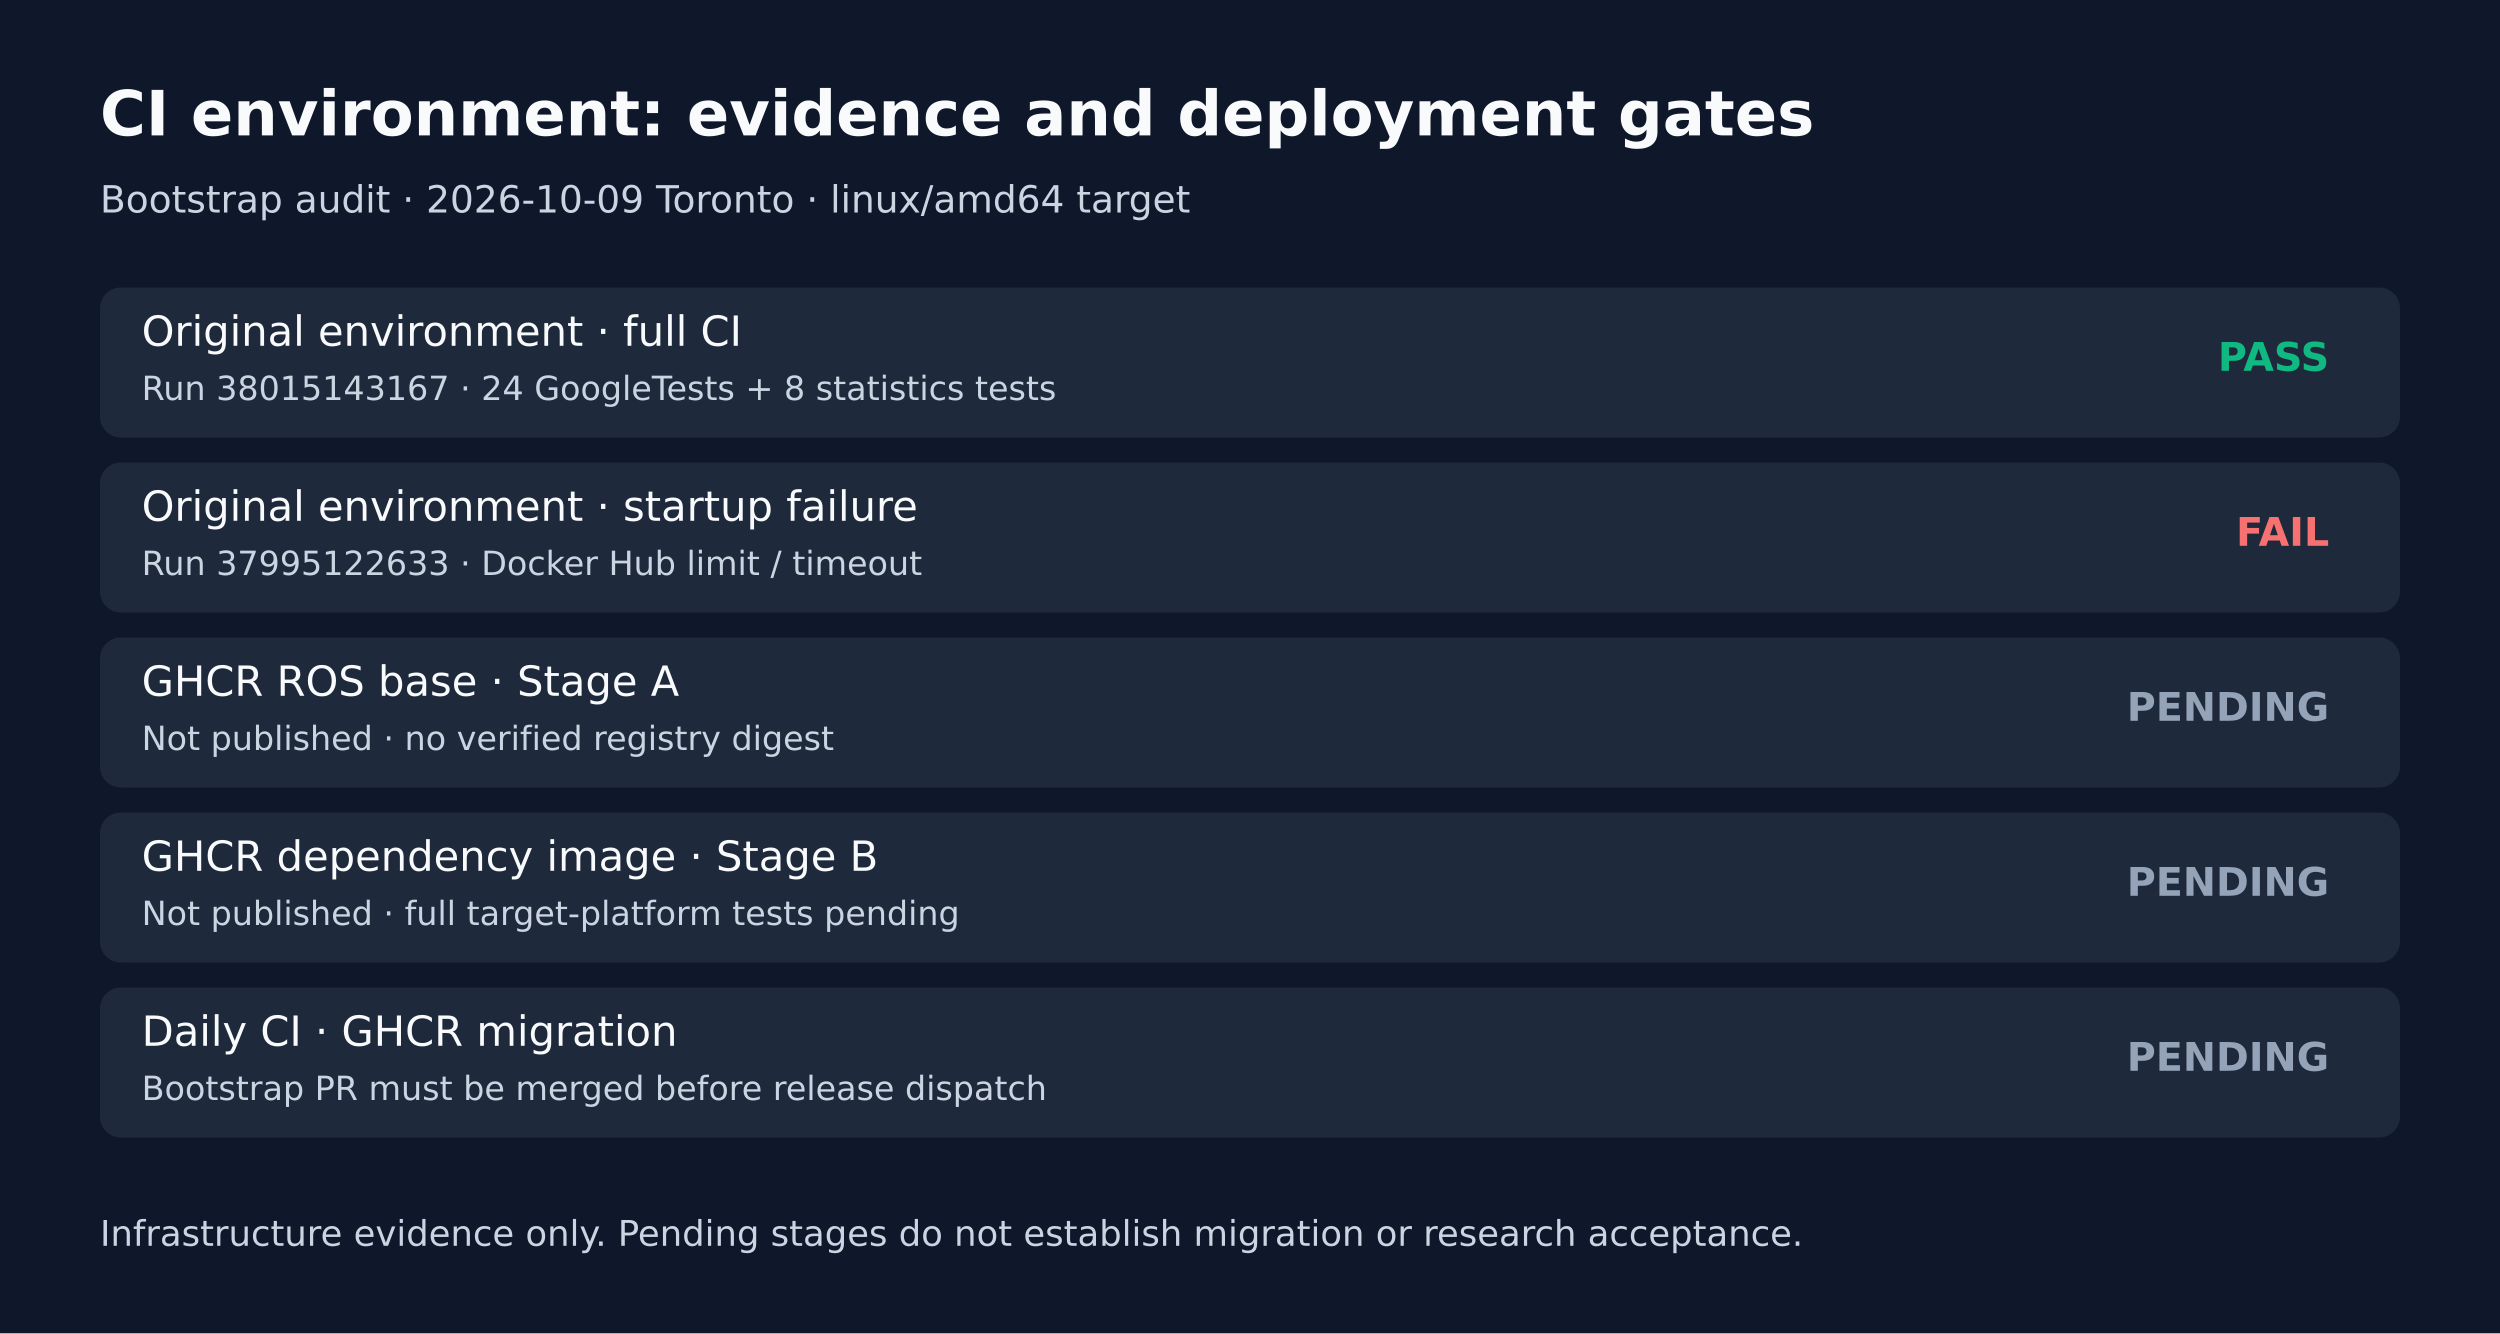
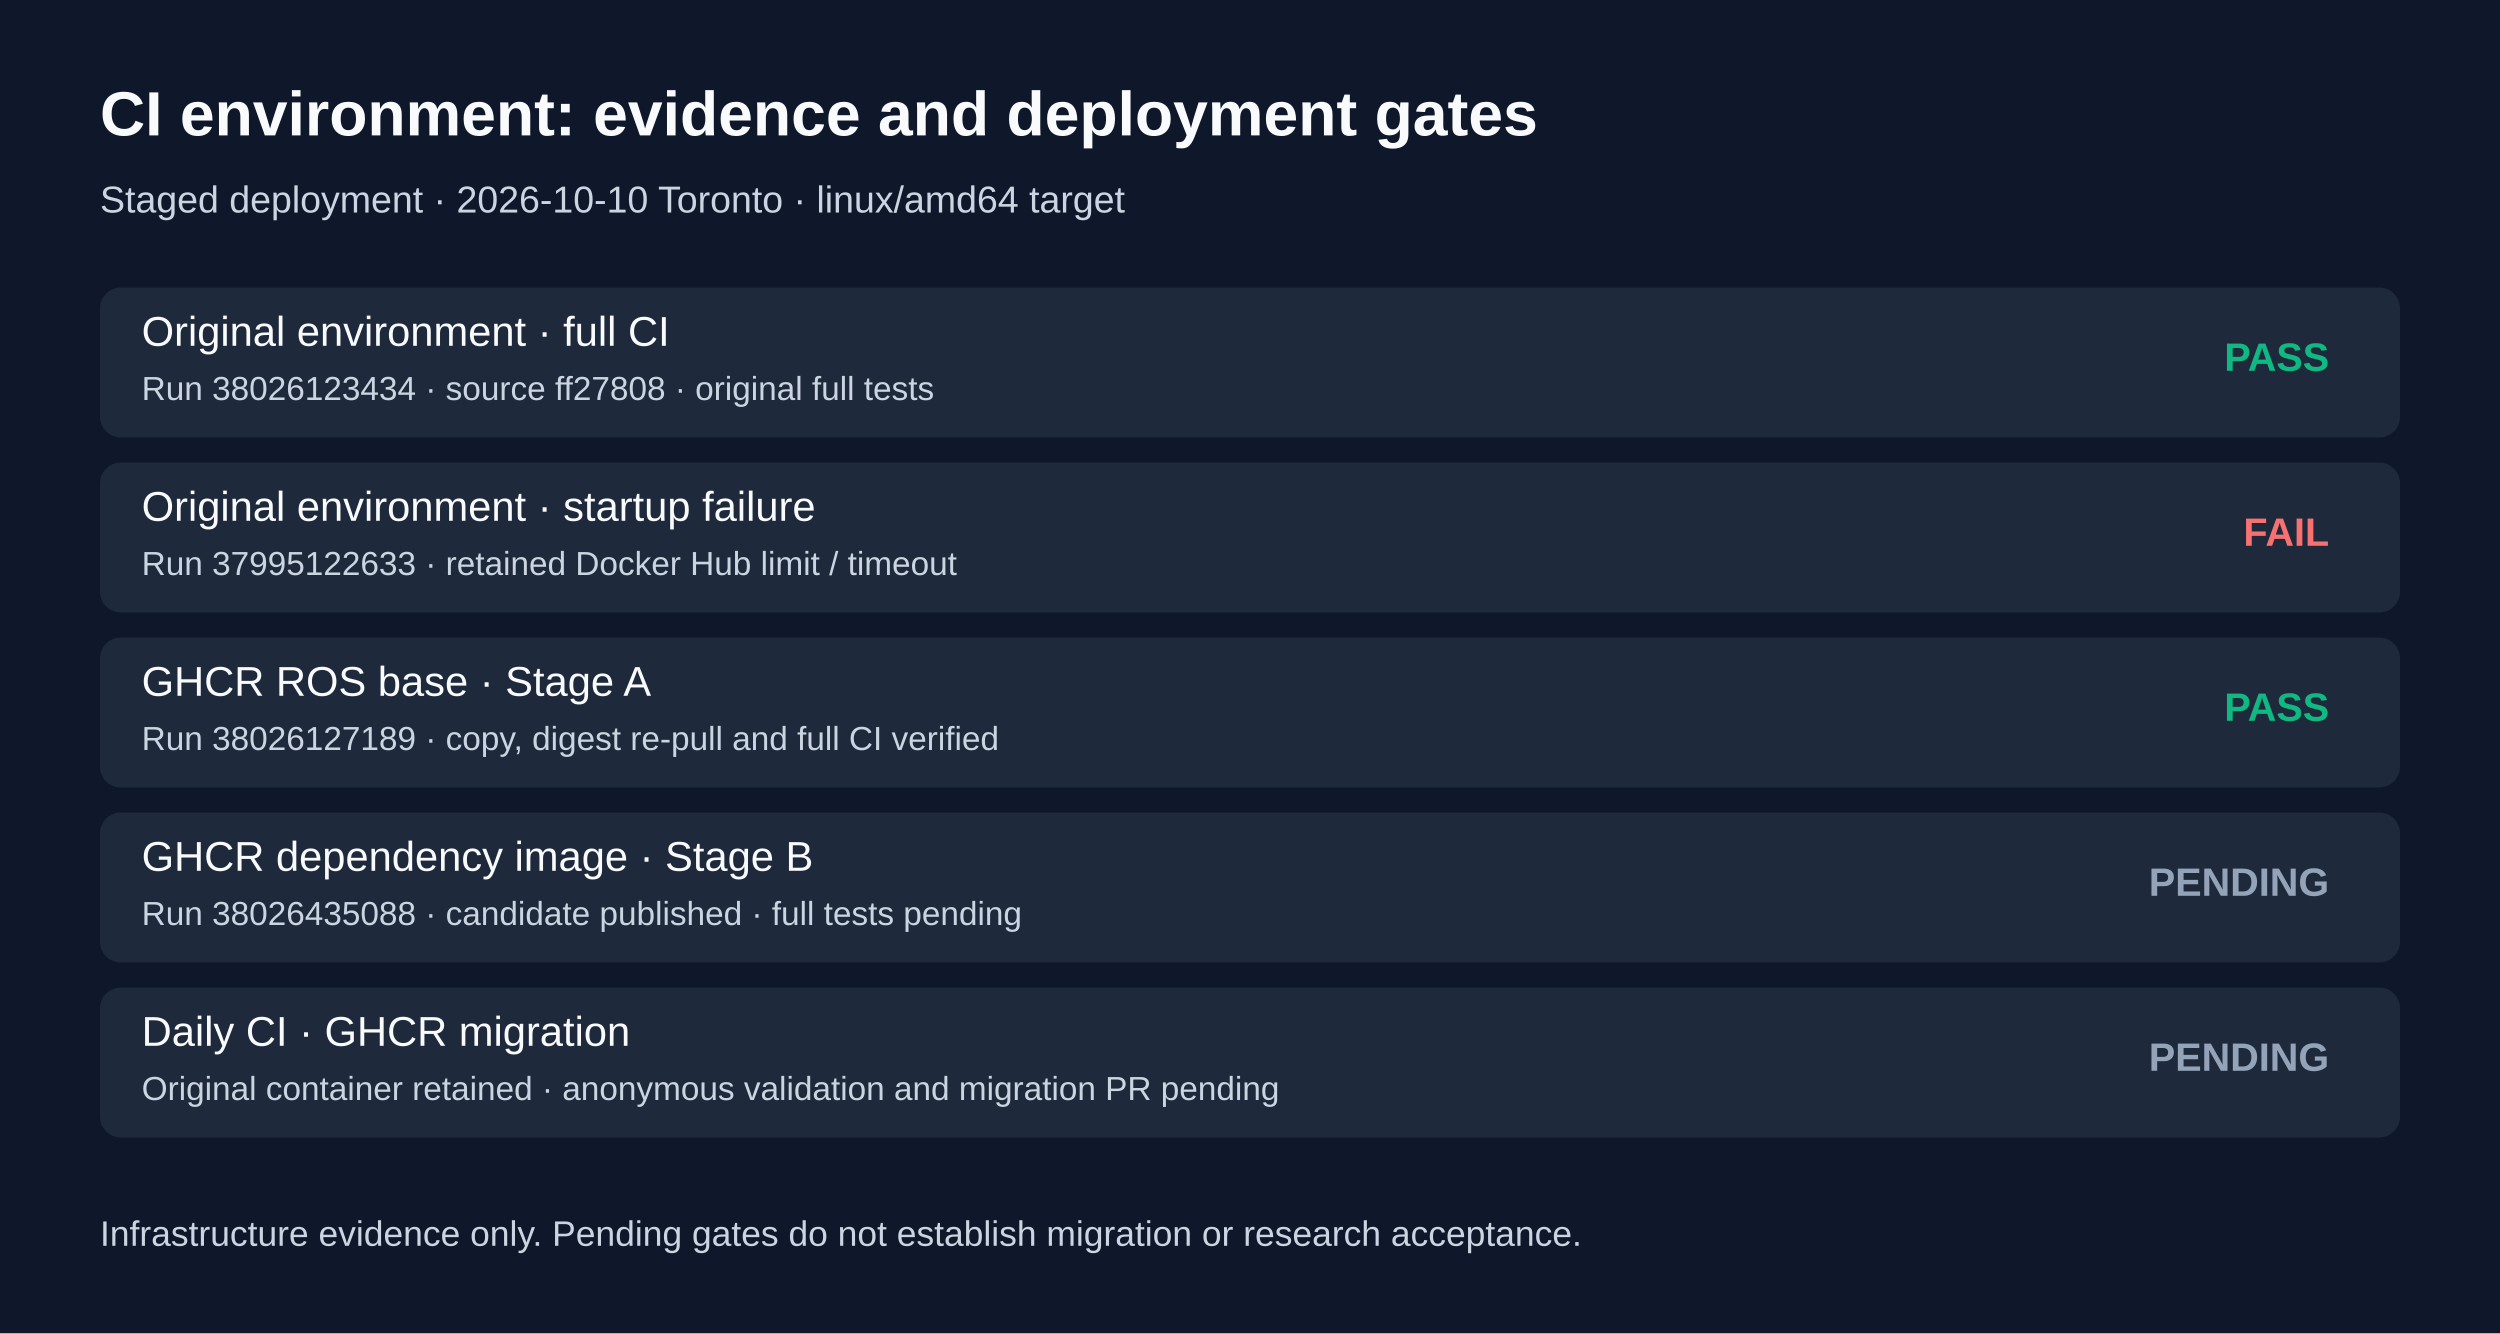
<svg xmlns="http://www.w3.org/2000/svg" width="1200" height="640" viewBox="0 0 1200 640">
  <rect width="1200" height="640" fill="#0f172a" />
-   <g font-family="DejaVu Sans, sans-serif">
+   <g font-family="Arial, sans-serif">
    <text x="48" y="65" fill="#f8fafc" font-size="30" font-weight="bold">CI environment: evidence and deployment gates</text>
-     <text x="48" y="102" fill="#cbd5e1" font-size="18">Bootstrap audit · 2026-10-09 Toronto · linux/amd64 target</text>
+     <text x="48" y="102" fill="#cbd5e1" font-size="18">Staged deployment · 2026-10-10 Toronto · linux/amd64 target</text>
    <rect x="48" y="138" width="1104" height="72" rx="10" fill="#1e293b" />
    <text x="68" y="166" fill="#f8fafc" font-size="20">Original environment · full CI</text>
-     <text x="68" y="192" fill="#cbd5e1" font-size="16">Run 38015143167 · 24 GoogleTests + 8 statistics tests</text>
+     <text x="68" y="192" fill="#cbd5e1" font-size="16">Run 38026123434 · source ff27808 · original full tests</text>
    <text x="1118" y="178" text-anchor="end" fill="#10b981" font-size="19" font-weight="bold">PASS</text>
    <rect x="48" y="222" width="1104" height="72" rx="10" fill="#1e293b" />
    <text x="68" y="250" fill="#f8fafc" font-size="20">Original environment · startup failure</text>
-     <text x="68" y="276" fill="#cbd5e1" font-size="16">Run 37995122633 · Docker Hub limit / timeout</text>
+     <text x="68" y="276" fill="#cbd5e1" font-size="16">Run 37995122633 · retained Docker Hub limit / timeout</text>
    <text x="1118" y="262" text-anchor="end" fill="#f87171" font-size="19" font-weight="bold">FAIL</text>
    <rect x="48" y="306" width="1104" height="72" rx="10" fill="#1e293b" />
    <text x="68" y="334" fill="#f8fafc" font-size="20">GHCR ROS base · Stage A</text>
-     <text x="68" y="360" fill="#cbd5e1" font-size="16">Not published · no verified registry digest</text>
-     <text x="1118" y="346" text-anchor="end" fill="#94a3b8" font-size="19" font-weight="bold">PENDING</text>
+     <text x="68" y="360" fill="#cbd5e1" font-size="16">Run 38026127189 · copy, digest re-pull and full CI verified</text>
+     <text x="1118" y="346" text-anchor="end" fill="#10b981" font-size="19" font-weight="bold">PASS</text>
    <rect x="48" y="390" width="1104" height="72" rx="10" fill="#1e293b" />
    <text x="68" y="418" fill="#f8fafc" font-size="20">GHCR dependency image · Stage B</text>
-     <text x="68" y="444" fill="#cbd5e1" font-size="16">Not published · full target-platform tests pending</text>
+     <text x="68" y="444" fill="#cbd5e1" font-size="16">Run 38026435088 · candidate published · full tests pending</text>
    <text x="1118" y="430" text-anchor="end" fill="#94a3b8" font-size="19" font-weight="bold">PENDING</text>
    <rect x="48" y="474" width="1104" height="72" rx="10" fill="#1e293b" />
    <text x="68" y="502" fill="#f8fafc" font-size="20">Daily CI · GHCR migration</text>
-     <text x="68" y="528" fill="#cbd5e1" font-size="16">Bootstrap PR must be merged before release dispatch</text>
+     <text x="68" y="528" fill="#cbd5e1" font-size="16">Original container retained · anonymous validation and migration PR pending</text>
    <text x="1118" y="514" text-anchor="end" fill="#94a3b8" font-size="19" font-weight="bold">PENDING</text>
-     <text x="48" y="598" fill="#cbd5e1" font-size="17">Infrastructure evidence only. Pending stages do not establish migration or research acceptance.</text>
+     <text x="48" y="598" fill="#cbd5e1" font-size="17">Infrastructure evidence only. Pending gates do not establish migration or research acceptance.</text>
  </g>
</svg>
